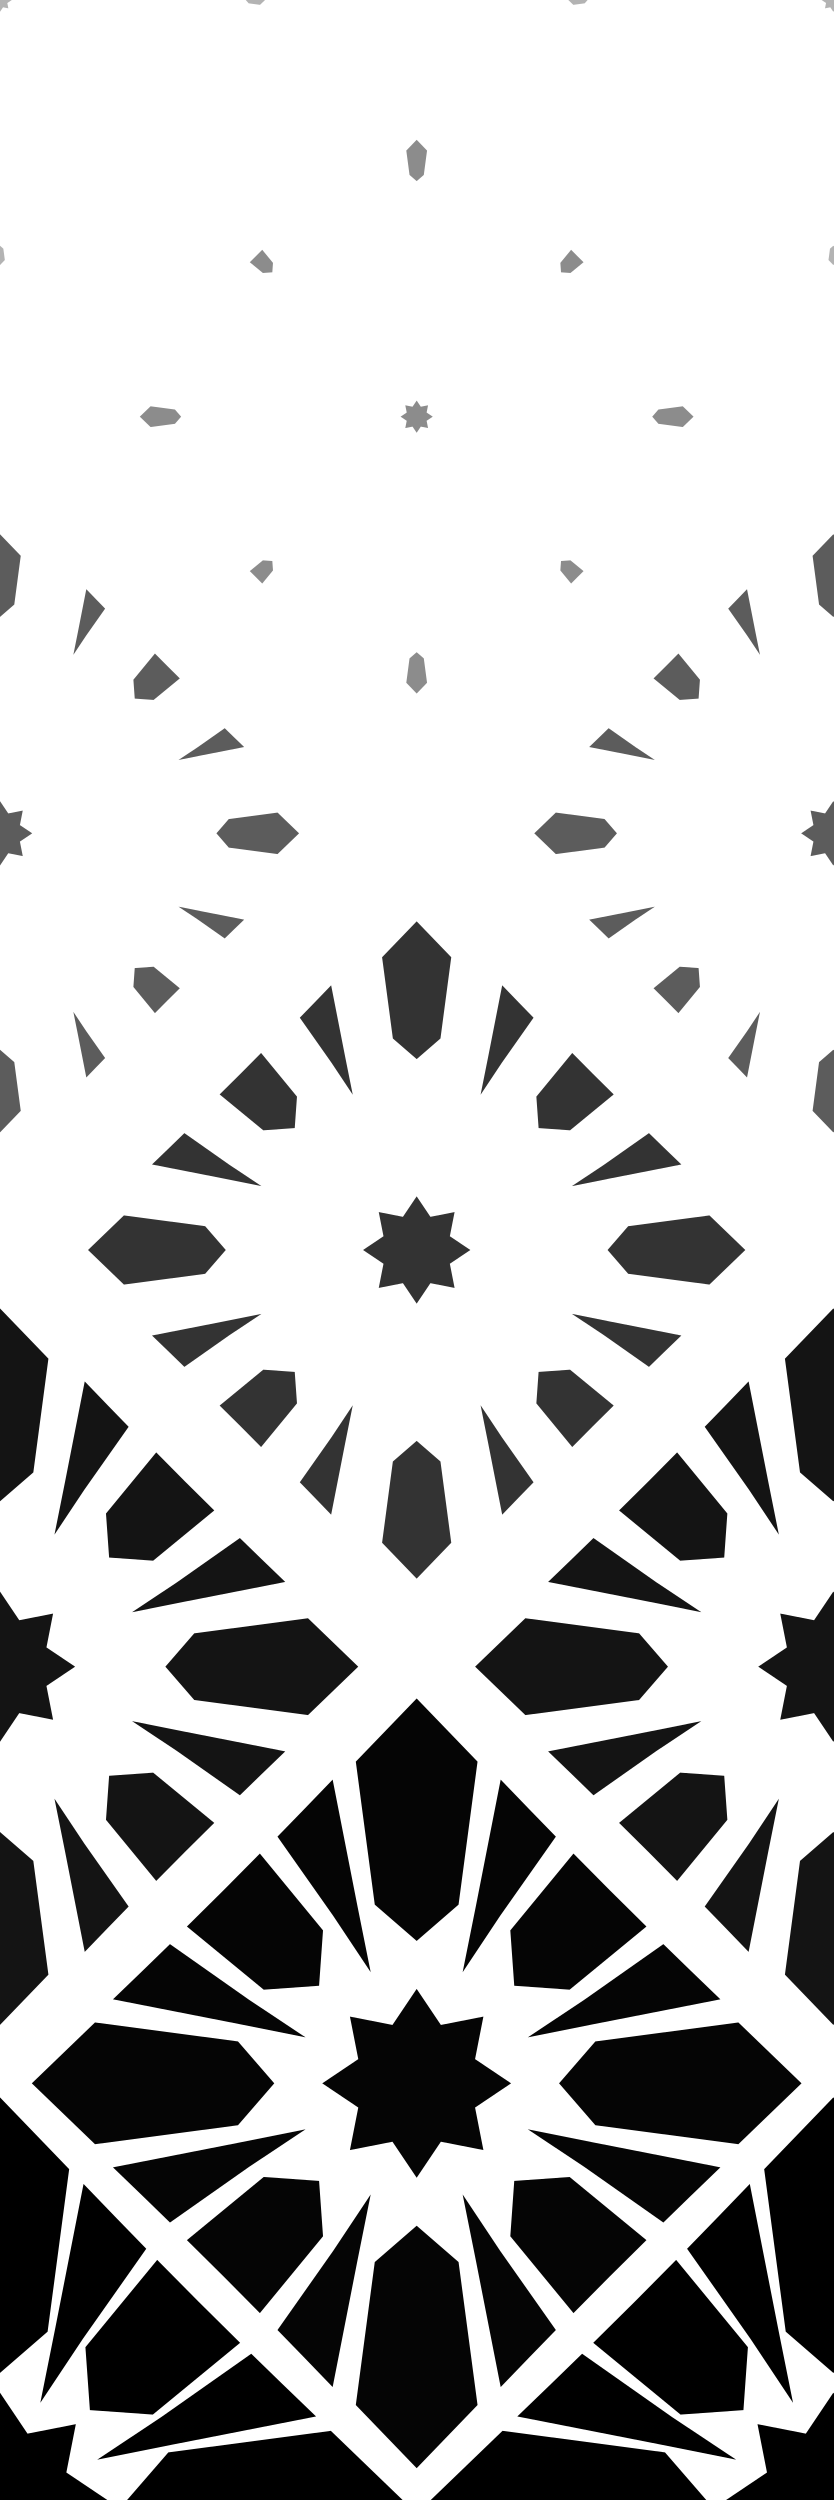
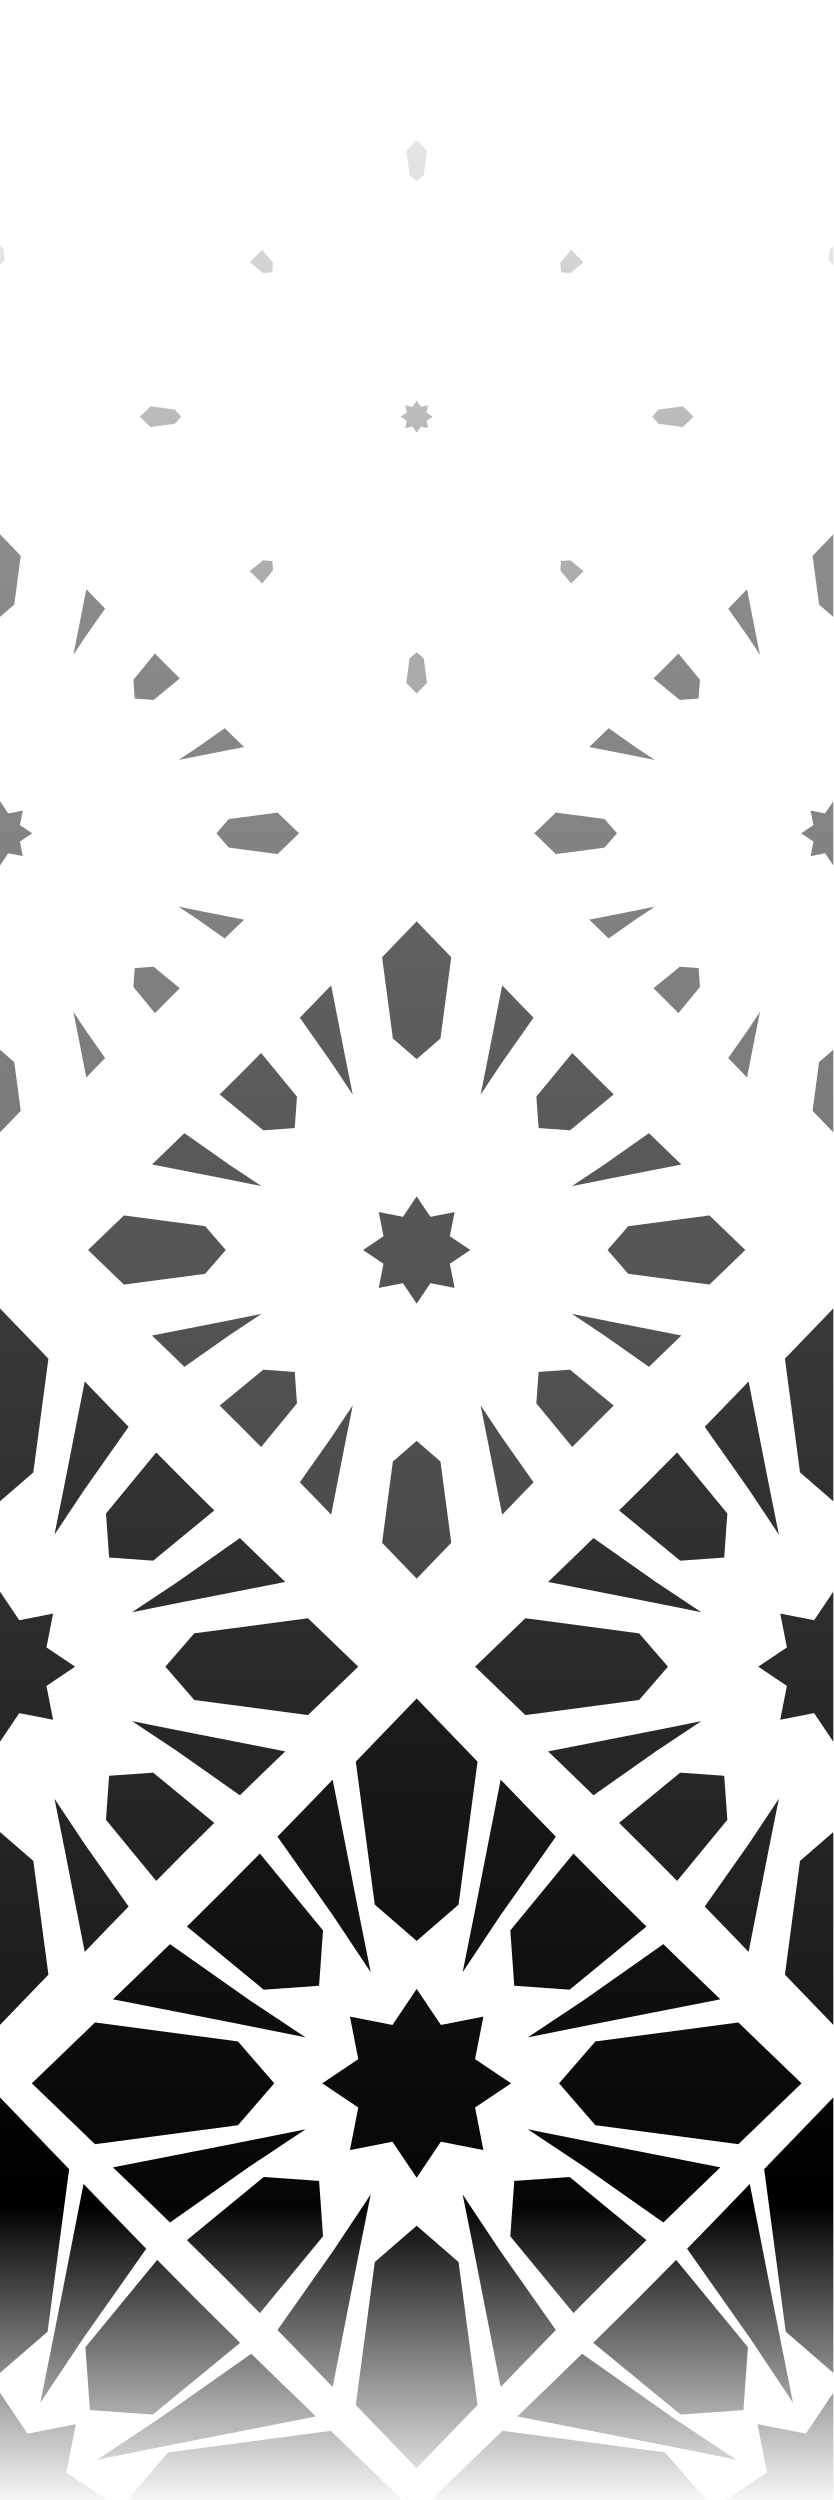
<svg xmlns="http://www.w3.org/2000/svg" xmlns:xlink="http://www.w3.org/1999/xlink" width="80" height="240" viewBox="0 0 80 240">
  <defs>
+     <linearGradient id="edge-fade" x1="0" y1="0" x2="0" y2="1">
+       <stop offset="0" stop-color="white" stop-opacity="0" />
+       <stop offset=".2" stop-color="white" stop-opacity=".7" />
+       <stop offset=".88" stop-color="white" />
+       <stop offset="1" stop-color="white" stop-opacity="0" />
+     </linearGradient>
+     <mask id="soft-edge">
+       <rect width="80" height="240" fill="url(#edge-fade)" />
+     </mask>
    <path id="star" d="M0,-10.3 2.64,-6.37 7.28,-7.28 6.37,-2.64 10.3,0 6.37,2.64 7.28,7.28 2.64,6.37 0,10.3 -2.64,6.37 -7.28,7.28 -6.37,2.64 -10.3,0 -6.37,-2.64 -7.28,-7.28 -2.64,-6.37Z" />
    <path id="axis" d="M0,12.25 -4.57,8.29 -6.64,-7.31 0,-14.2 6.64,-7.31 4.57,8.29Z" />
    <path id="corner" d="M-6.15,6.15 -6.58,0.11 0.31,-8.27 4.27,-4.27 8.27,-0.31 -0.11,6.58Z" />
    <path id="facet" d="M-4.53,11.15 -3.08,3.91 -0.38,-9.86 2.8,-6.56 5.64,-3.64 -0.44,5Z" />
    <g id="quarter-0">
      <use xlink:href="#axis" transform="translate(0 -24.45) scale(0.07)" />
    </g>
    <g id="row-0">
      <use xlink:href="#star" transform="scale(0.11)" />
      <use xlink:href="#quarter-0" transform="rotate(0)" />
      <use xlink:href="#quarter-0" transform="rotate(90)" />
      <use xlink:href="#quarter-0" transform="rotate(180)" />
      <use xlink:href="#quarter-0" transform="rotate(270)" />
    </g>
    <g id="quarter-1">
      <use xlink:href="#axis" transform="translate(0 -24.45) scale(0.15)" />
      <use xlink:href="#corner" transform="translate(14.78 -14.78) scale(0.15)" />
    </g>
    <g id="row-1">
      <use xlink:href="#star" transform="scale(0.15)" />
      <use xlink:href="#quarter-1" transform="rotate(0)" />
      <use xlink:href="#quarter-1" transform="rotate(90)" />
      <use xlink:href="#quarter-1" transform="rotate(180)" />
      <use xlink:href="#quarter-1" transform="rotate(270)" />
    </g>
    <g id="quarter-2">
      <use xlink:href="#axis" transform="translate(0 -24.45) scale(0.3)" />
      <use xlink:href="#corner" transform="translate(14.78 -14.78) scale(0.3)" />
      <use xlink:href="#facet" transform="translate(8.4 -20.48) scale(0.3)" />
      <g transform="rotate(90) scale(-1 1)">
        <use xlink:href="#facet" transform="translate(8.4 -20.48) scale(0.3)" />
      </g>
    </g>
    <g id="row-2">
      <use xlink:href="#star" transform="scale(0.3)" />
      <use xlink:href="#quarter-2" transform="rotate(0)" />
      <use xlink:href="#quarter-2" transform="rotate(90)" />
      <use xlink:href="#quarter-2" transform="rotate(180)" />
      <use xlink:href="#quarter-2" transform="rotate(270)" />
    </g>
    <g id="quarter-3">
      <use xlink:href="#axis" transform="translate(0 -24.45) scale(0.5)" />
      <use xlink:href="#corner" transform="translate(14.78 -14.78) scale(0.5)" />
      <use xlink:href="#facet" transform="translate(8.4 -20.48) scale(0.5)" />
      <g transform="rotate(90) scale(-1 1)">
        <use xlink:href="#facet" transform="translate(8.4 -20.48) scale(0.5)" />
      </g>
    </g>
    <g id="row-3">
      <use xlink:href="#star" transform="scale(0.5)" />
      <use xlink:href="#quarter-3" transform="rotate(0)" />
      <use xlink:href="#quarter-3" transform="rotate(90)" />
      <use xlink:href="#quarter-3" transform="rotate(180)" />
      <use xlink:href="#quarter-3" transform="rotate(270)" />
    </g>
    <g id="quarter-4">
      <use xlink:href="#axis" transform="translate(0 -24.45) scale(0.7)" />
      <use xlink:href="#corner" transform="translate(14.78 -14.78) scale(0.7)" />
      <use xlink:href="#facet" transform="translate(8.4 -20.48) scale(0.7)" />
      <g transform="rotate(90) scale(-1 1)">
        <use xlink:href="#facet" transform="translate(8.4 -20.48) scale(0.7)" />
      </g>
    </g>
    <g id="row-4">
      <use xlink:href="#star" transform="scale(0.7)" />
      <use xlink:href="#quarter-4" transform="rotate(0)" />
      <use xlink:href="#quarter-4" transform="rotate(90)" />
      <use xlink:href="#quarter-4" transform="rotate(180)" />
      <use xlink:href="#quarter-4" transform="rotate(270)" />
    </g>
    <g id="quarter-5">
      <use xlink:href="#axis" transform="translate(0 -24.45) scale(0.88)" />
      <use xlink:href="#corner" transform="translate(14.78 -14.78) scale(0.88)" />
      <use xlink:href="#facet" transform="translate(8.4 -20.48) scale(0.88)" />
      <g transform="rotate(90) scale(-1 1)">
        <use xlink:href="#facet" transform="translate(8.4 -20.48) scale(0.88)" />
      </g>
    </g>
    <g id="row-5">
      <use xlink:href="#star" transform="scale(0.88)" />
      <use xlink:href="#quarter-5" transform="rotate(0)" />
      <use xlink:href="#quarter-5" transform="rotate(90)" />
      <use xlink:href="#quarter-5" transform="rotate(180)" />
      <use xlink:href="#quarter-5" transform="rotate(270)" />
    </g>
    <g id="quarter-6">
      <use xlink:href="#axis" transform="translate(0 -24.45) scale(1)" />
      <use xlink:href="#corner" transform="translate(14.78 -14.78) scale(1)" />
      <use xlink:href="#facet" transform="translate(8.4 -20.48) scale(1)" />
      <g transform="rotate(90) scale(-1 1)">
        <use xlink:href="#facet" transform="translate(8.4 -20.48) scale(1)" />
      </g>
    </g>
    <g id="row-6">
      <use xlink:href="#star" transform="scale(1)" />
      <use xlink:href="#quarter-6" transform="rotate(0)" />
      <use xlink:href="#quarter-6" transform="rotate(90)" />
      <use xlink:href="#quarter-6" transform="rotate(180)" />
      <use xlink:href="#quarter-6" transform="rotate(270)" />
    </g>
  </defs>
-   <use xlink:href="#row-0" transform="translate(0 0)" opacity="0.3" />
-   <use xlink:href="#row-0" transform="translate(80 0)" opacity="0.3" />
-   <use xlink:href="#row-1" transform="translate(40 40)" opacity="0.45" />
-   <use xlink:href="#row-2" transform="translate(0 80)" opacity="0.64" />
-   <use xlink:href="#row-2" transform="translate(80 80)" opacity="0.64" />
-   <use xlink:href="#row-3" transform="translate(40 120)" opacity="0.8" />
-   <use xlink:href="#row-4" transform="translate(0 160)" opacity="0.92" />
-   <use xlink:href="#row-4" transform="translate(80 160)" opacity="0.92" />
-   <use xlink:href="#row-5" transform="translate(40 200)" opacity="0.98" />
-   <use xlink:href="#row-6" transform="translate(0 240)" opacity="1" />
-   <use xlink:href="#row-6" transform="translate(80 240)" opacity="1" />
+   <g mask="url(#soft-edge)">
+     <use xlink:href="#row-0" transform="translate(0 0)" opacity="0.3" />
+     <use xlink:href="#row-0" transform="translate(80 0)" opacity="0.3" />
+     <use xlink:href="#row-1" transform="translate(40 40)" opacity="0.45" />
+     <use xlink:href="#row-2" transform="translate(0 80)" opacity="0.64" />
+     <use xlink:href="#row-2" transform="translate(80 80)" opacity="0.64" />
+     <use xlink:href="#row-3" transform="translate(40 120)" opacity="0.8" />
+     <use xlink:href="#row-4" transform="translate(0 160)" opacity="0.92" />
+     <use xlink:href="#row-4" transform="translate(80 160)" opacity="0.92" />
+     <use xlink:href="#row-5" transform="translate(40 200)" opacity="0.98" />
+     <use xlink:href="#row-6" transform="translate(0 240)" opacity="1" />
+     <use xlink:href="#row-6" transform="translate(80 240)" opacity="1" />
+   </g>
</svg>
